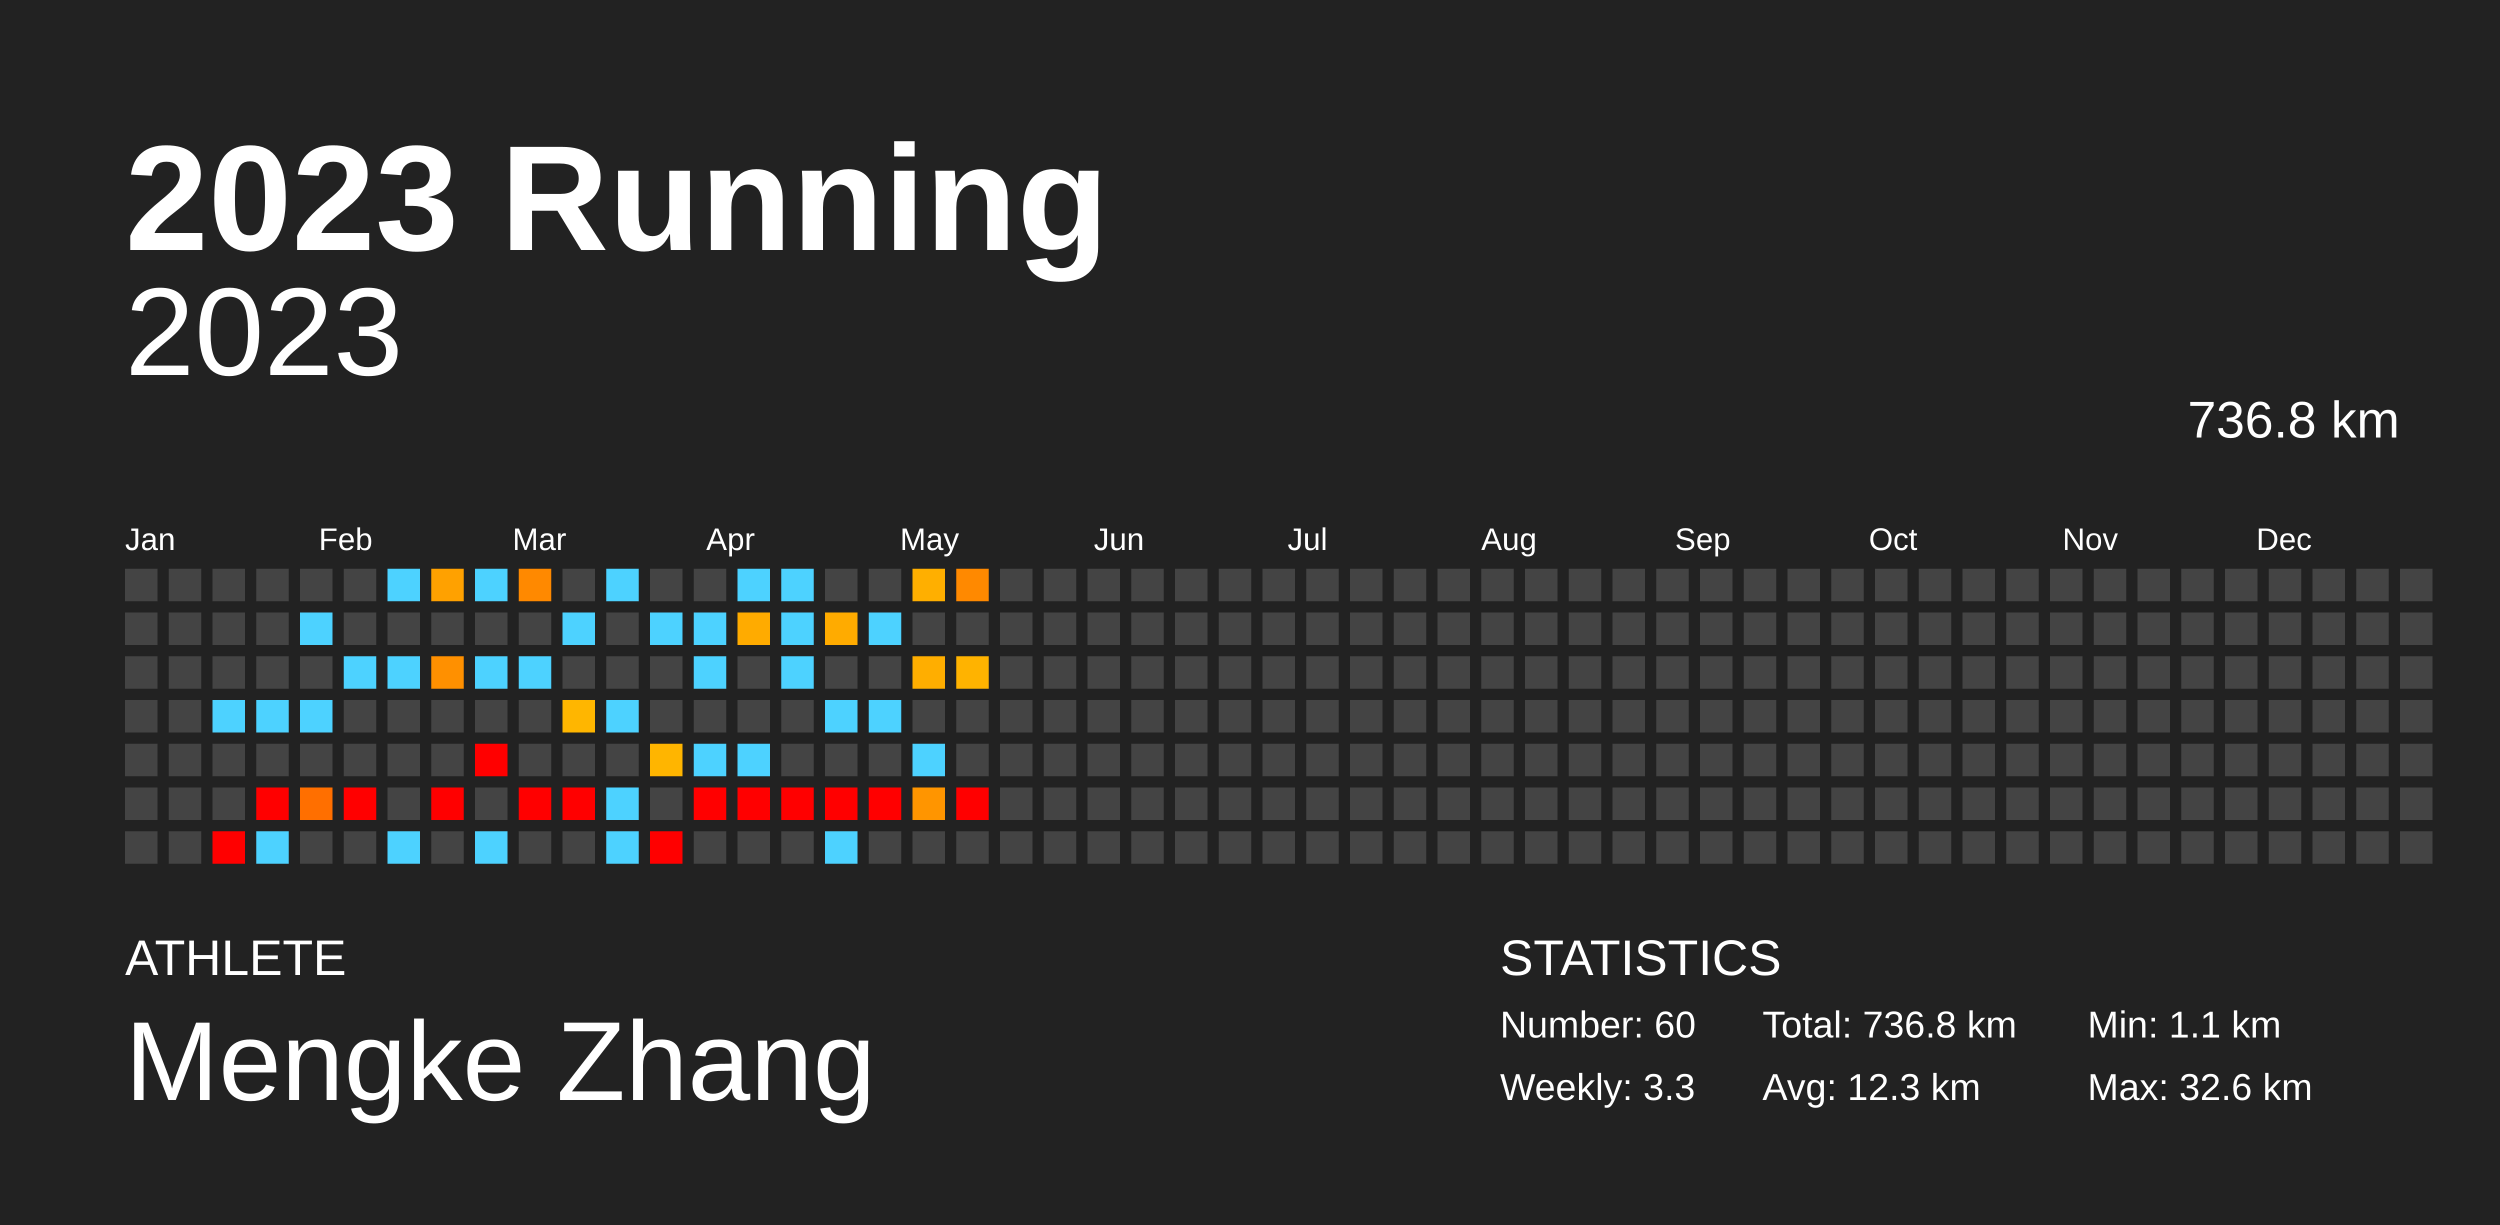
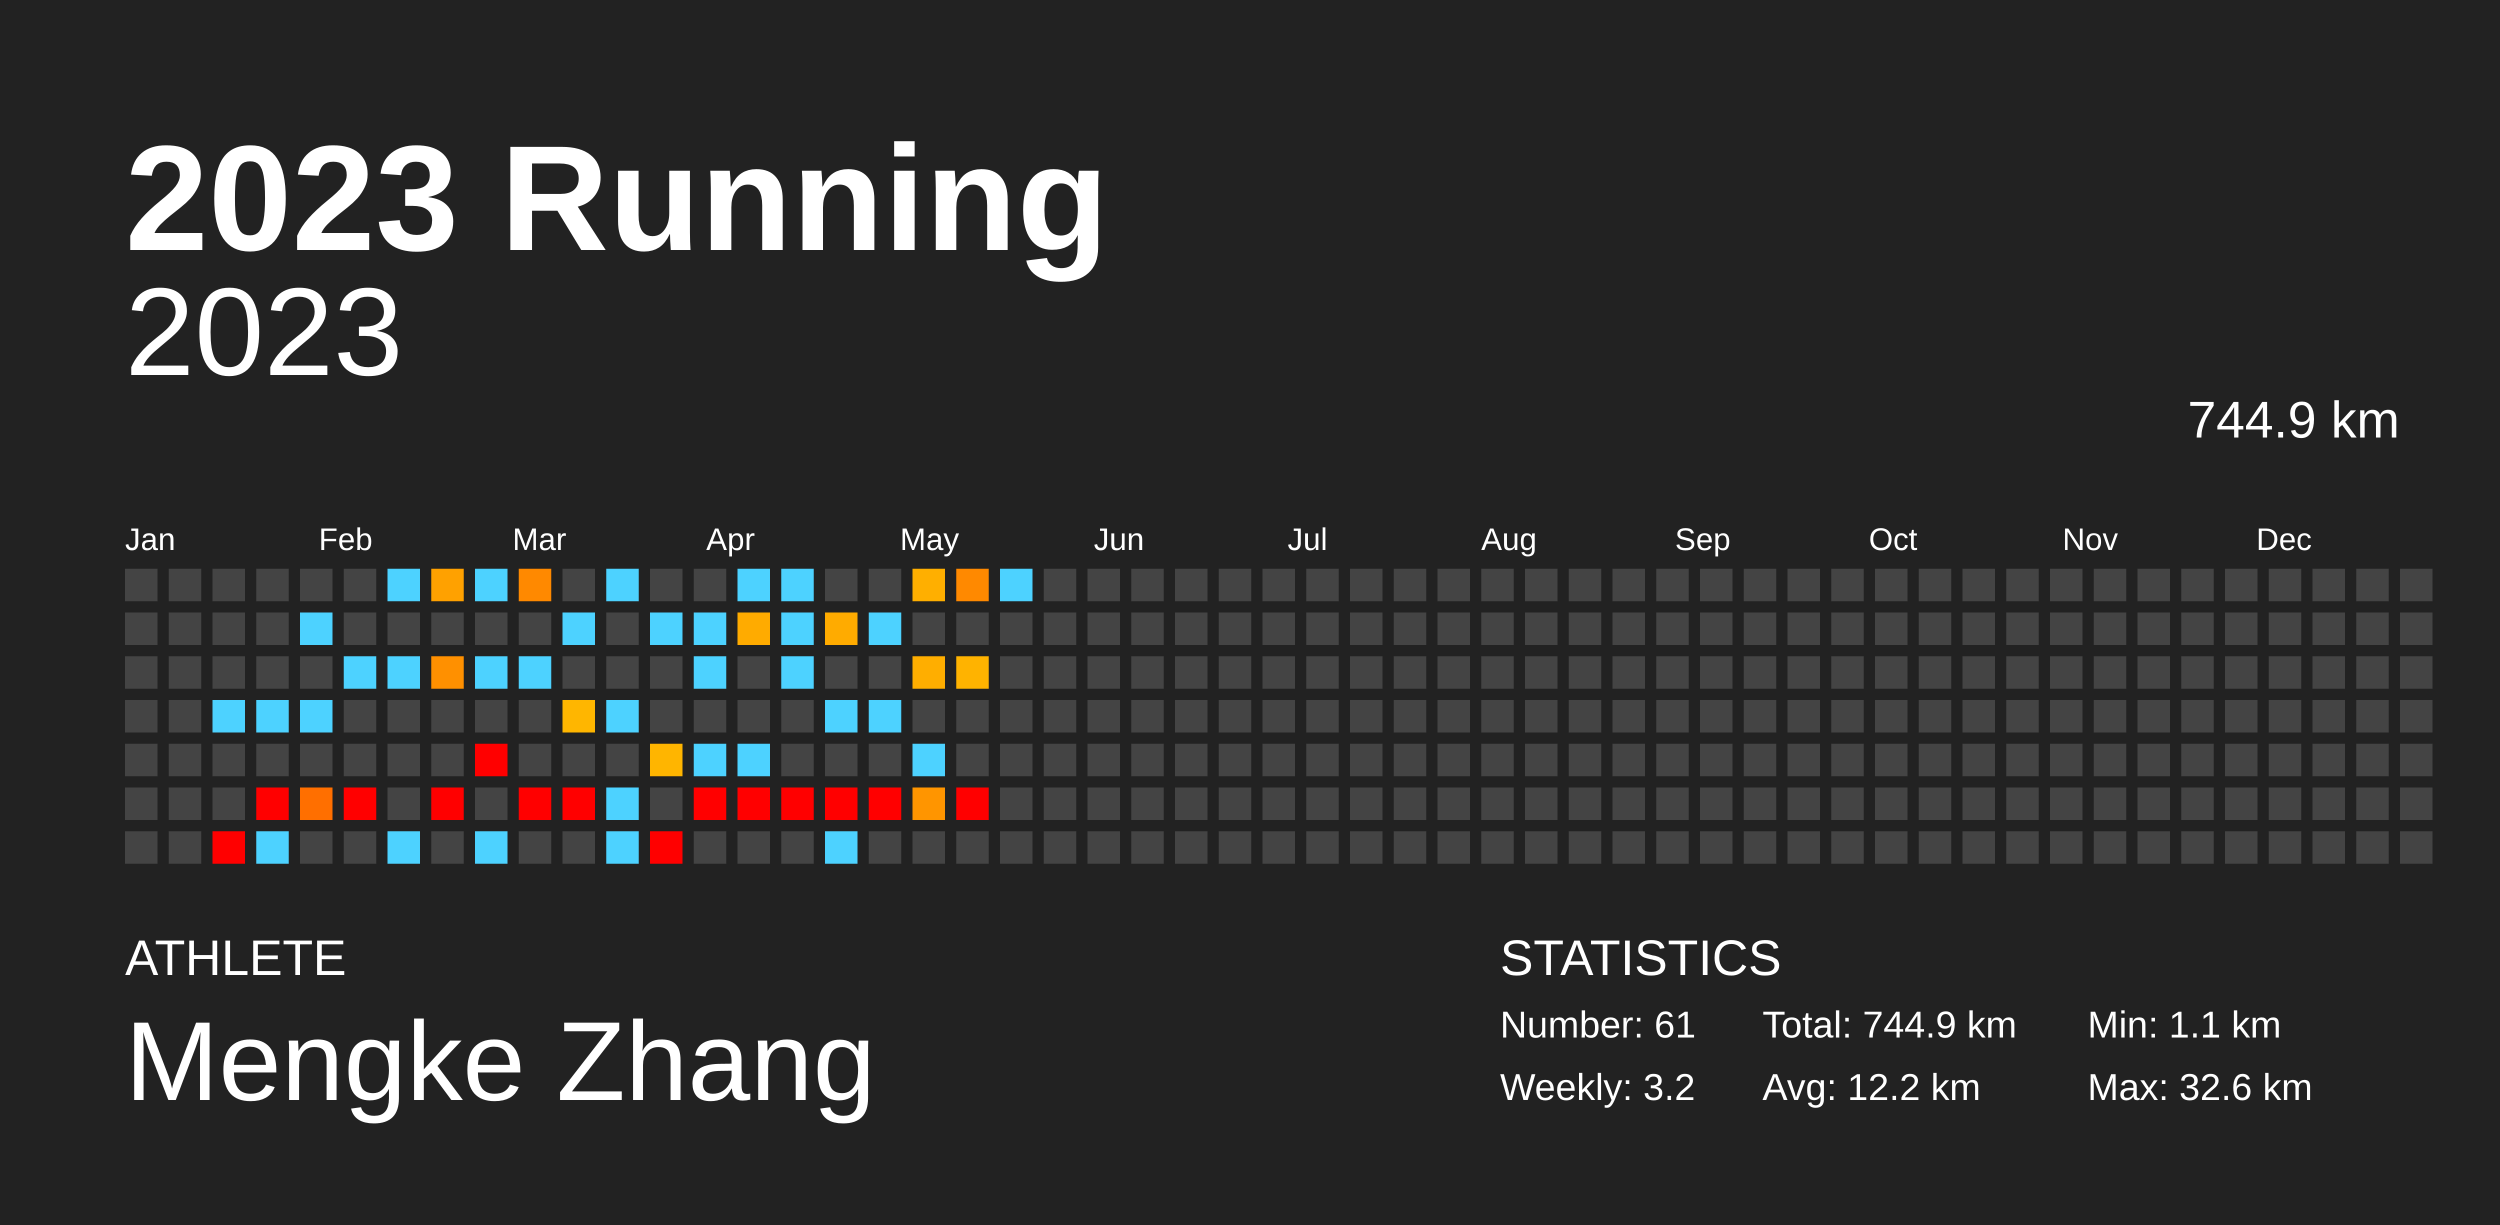
<svg xmlns="http://www.w3.org/2000/svg" baseProfile="full" height="98mm" version="1.1" viewBox="0,0,200,98" width="200mm">
  <defs />
  <rect fill="#222222" height="98" width="200" x="0" y="0" />
  <text fill="#FFFFFF" style="font-size:12px; font-family:Arial; font-weight:bold;" x="10" y="20">2023 Running</text>
  <text fill="#FFFFFF" style="font-size:4px; font-family:Arial" x="10" y="78">ATHLETE</text>
  <text fill="#FFFFFF" style="font-size:9px; font-family:Arial" x="10" y="88">Mengke Zhang</text>
  <text fill="#FFFFFF" style="font-size:4px; font-family:Arial" x="120" y="78">STATISTICS</text>
-   <text fill="#FFFFFF" style="font-size:3px; font-family:Arial" x="120" y="83">Number: 60</text>
-   <text fill="#FFFFFF" style="font-size:3px; font-family:Arial" x="120" y="88">Weekly: 3.3</text>
-   <text fill="#FFFFFF" style="font-size:3px; font-family:Arial" x="141" y="83">Total: 736.8 km</text>
-   <text fill="#FFFFFF" style="font-size:3px; font-family:Arial" x="141" y="88">Avg: 12.3 km</text>
+   <text fill="#FFFFFF" style="font-size:3px; font-family:Arial" x="120" y="83">Number: 61</text>
+   <text fill="#FFFFFF" style="font-size:3px; font-family:Arial" x="120" y="88">Weekly: 3.2</text>
+   <text fill="#FFFFFF" style="font-size:3px; font-family:Arial" x="141" y="83">Total: 744.9 km</text>
+   <text fill="#FFFFFF" style="font-size:3px; font-family:Arial" x="141" y="88">Avg: 12.2 km</text>
  <text fill="#FFFFFF" style="font-size:3px; font-family:Arial" x="167" y="83">Min: 1.1 km</text>
  <text fill="#FFFFFF" style="font-size:3px; font-family:Arial" x="167" y="88">Max: 32.6 km</text>
  <text alignment-baseline="hanging" fill="#FFFFFF" style="font-size:10.0px; font-family:Arial;" x="10" y="30">2023</text>
-   <text alignment-baseline="hanging" fill="#FFFFFF" style="font-size:4.125px; font-family:Arial;" x="175" y="35">736.8 km</text>
+   <text alignment-baseline="hanging" fill="#FFFFFF" style="font-size:4.125px; font-family:Arial;" x="175" y="35">744.9 km</text>
  <text fill="#FFFFFF" style="font-size:2.5px; font-family:Arial" x="10.0" y="44">Jan</text>
  <text fill="#FFFFFF" style="font-size:2.5px; font-family:Arial" x="25.5" y="44">Feb</text>
  <text fill="#FFFFFF" style="font-size:2.5px; font-family:Arial" x="41.0" y="44">Mar</text>
  <text fill="#FFFFFF" style="font-size:2.5px; font-family:Arial" x="56.5" y="44">Apr</text>
  <text fill="#FFFFFF" style="font-size:2.5px; font-family:Arial" x="72.0" y="44">May</text>
  <text fill="#FFFFFF" style="font-size:2.5px; font-family:Arial" x="87.5" y="44">Jun</text>
  <text fill="#FFFFFF" style="font-size:2.5px; font-family:Arial" x="103.0" y="44">Jul</text>
  <text fill="#FFFFFF" style="font-size:2.5px; font-family:Arial" x="118.5" y="44">Aug</text>
  <text fill="#FFFFFF" style="font-size:2.5px; font-family:Arial" x="134.0" y="44">Sep</text>
  <text fill="#FFFFFF" style="font-size:2.5px; font-family:Arial" x="149.5" y="44">Oct</text>
  <text fill="#FFFFFF" style="font-size:2.5px; font-family:Arial" x="165.0" y="44">Nov</text>
  <text fill="#FFFFFF" style="font-size:2.5px; font-family:Arial" x="180.5" y="44">Dec</text>
  <rect fill="#444444" height="2.6" width="2.6" x="10.0" y="45.5" />
  <rect fill="#444444" height="2.6" width="2.6" x="10.0" y="49.0" />
  <rect fill="#444444" height="2.6" width="2.6" x="10.0" y="52.5" />
  <rect fill="#444444" height="2.6" width="2.6" x="10.0" y="56.0" />
  <rect fill="#444444" height="2.6" width="2.6" x="10.0" y="59.5" />
  <rect fill="#444444" height="2.6" width="2.6" x="10.0" y="63.0" />
  <rect fill="#444444" height="2.6" width="2.6" x="10.0" y="66.5" />
  <rect fill="#444444" height="2.6" width="2.6" x="13.5" y="45.5" />
  <rect fill="#444444" height="2.6" width="2.6" x="13.5" y="49.0" />
  <rect fill="#444444" height="2.6" width="2.6" x="13.5" y="52.5" />
  <rect fill="#444444" height="2.6" width="2.6" x="13.5" y="56.0" />
  <rect fill="#444444" height="2.6" width="2.6" x="13.5" y="59.5" />
  <rect fill="#444444" height="2.6" width="2.6" x="13.5" y="63.0" />
  <rect fill="#444444" height="2.6" width="2.6" x="13.5" y="66.5" />
  <rect fill="#444444" height="2.6" width="2.6" x="17.0" y="45.5" />
  <rect fill="#444444" height="2.6" width="2.6" x="17.0" y="49.0" />
  <rect fill="#444444" height="2.6" width="2.6" x="17.0" y="52.5" />
  <rect fill="#4dd2ff" height="2.6" width="2.6" x="17.0" y="56.0" />
  <rect fill="#444444" height="2.6" width="2.6" x="17.0" y="59.5" />
  <rect fill="#444444" height="2.6" width="2.6" x="17.0" y="63.0" />
  <rect fill="red" height="2.6" width="2.6" x="17.0" y="66.5" />
  <rect fill="#444444" height="2.6" width="2.6" x="20.5" y="45.5" />
  <rect fill="#444444" height="2.6" width="2.6" x="20.5" y="49.0" />
  <rect fill="#444444" height="2.6" width="2.6" x="20.5" y="52.5" />
  <rect fill="#4dd2ff" height="2.6" width="2.6" x="20.5" y="56.0" />
  <rect fill="#444444" height="2.6" width="2.6" x="20.5" y="59.5" />
  <rect fill="red" height="2.6" width="2.6" x="20.5" y="63.0" />
  <rect fill="#4dd2ff" height="2.6" width="2.6" x="20.5" y="66.5" />
  <rect fill="#444444" height="2.6" width="2.6" x="24.0" y="45.5" />
  <rect fill="#4dd2ff" height="2.6" width="2.6" x="24.0" y="49.0" />
  <rect fill="#444444" height="2.6" width="2.6" x="24.0" y="52.5" />
  <rect fill="#4dd2ff" height="2.6" width="2.6" x="24.0" y="56.0" />
  <rect fill="#444444" height="2.6" width="2.6" x="24.0" y="59.5" />
  <rect fill="#ff6f00" height="2.6" width="2.6" x="24.0" y="63.0" />
  <rect fill="#444444" height="2.6" width="2.6" x="24.0" y="66.5" />
  <rect fill="#444444" height="2.6" width="2.6" x="27.5" y="45.5" />
  <rect fill="#444444" height="2.6" width="2.6" x="27.5" y="49.0" />
  <rect fill="#4dd2ff" height="2.6" width="2.6" x="27.5" y="52.5" />
  <rect fill="#444444" height="2.6" width="2.6" x="27.5" y="56.0" />
  <rect fill="#444444" height="2.6" width="2.6" x="27.5" y="59.5" />
  <rect fill="red" height="2.6" width="2.6" x="27.5" y="63.0" />
  <rect fill="#444444" height="2.6" width="2.6" x="27.5" y="66.5" />
  <rect fill="#4dd2ff" height="2.6" width="2.6" x="31.0" y="45.5" />
  <rect fill="#444444" height="2.6" width="2.6" x="31.0" y="49.0" />
  <rect fill="#4dd2ff" height="2.6" width="2.6" x="31.0" y="52.5" />
  <rect fill="#444444" height="2.6" width="2.6" x="31.0" y="56.0" />
  <rect fill="#444444" height="2.6" width="2.6" x="31.0" y="59.5" />
  <rect fill="#444444" height="2.6" width="2.6" x="31.0" y="63.0" />
  <rect fill="#4dd2ff" height="2.6" width="2.6" x="31.0" y="66.5" />
  <rect fill="#ffa100" height="2.6" width="2.6" x="34.5" y="45.5" />
  <rect fill="#444444" height="2.6" width="2.6" x="34.5" y="49.0" />
  <rect fill="#ff9000" height="2.6" width="2.6" x="34.5" y="52.5" />
  <rect fill="#444444" height="2.6" width="2.6" x="34.5" y="56.0" />
  <rect fill="#444444" height="2.6" width="2.6" x="34.5" y="59.5" />
  <rect fill="red" height="2.6" width="2.6" x="34.5" y="63.0" />
  <rect fill="#444444" height="2.6" width="2.6" x="34.5" y="66.5" />
  <rect fill="#4dd2ff" height="2.6" width="2.6" x="38.0" y="45.5" />
  <rect fill="#444444" height="2.6" width="2.6" x="38.0" y="49.0" />
  <rect fill="#4dd2ff" height="2.6" width="2.6" x="38.0" y="52.5" />
  <rect fill="#444444" height="2.6" width="2.6" x="38.0" y="56.0" />
  <rect fill="red" height="2.6" width="2.6" x="38.0" y="59.5" />
  <rect fill="#444444" height="2.6" width="2.6" x="38.0" y="63.0" />
  <rect fill="#4dd2ff" height="2.6" width="2.6" x="38.0" y="66.5" />
  <rect fill="#ff8900" height="2.6" width="2.6" x="41.5" y="45.5" />
  <rect fill="#444444" height="2.6" width="2.6" x="41.5" y="49.0" />
  <rect fill="#4dd2ff" height="2.6" width="2.6" x="41.5" y="52.5" />
  <rect fill="#444444" height="2.6" width="2.6" x="41.5" y="56.0" />
  <rect fill="#444444" height="2.6" width="2.6" x="41.5" y="59.5" />
  <rect fill="red" height="2.6" width="2.6" x="41.5" y="63.0" />
  <rect fill="#444444" height="2.6" width="2.6" x="41.5" y="66.5" />
  <rect fill="#444444" height="2.6" width="2.6" x="45.0" y="45.5" />
  <rect fill="#4dd2ff" height="2.6" width="2.6" x="45.0" y="49.0" />
  <rect fill="#444444" height="2.6" width="2.6" x="45.0" y="52.5" />
  <rect fill="#ffb600" height="2.6" width="2.6" x="45.0" y="56.0" />
  <rect fill="#444444" height="2.6" width="2.6" x="45.0" y="59.5" />
  <rect fill="red" height="2.6" width="2.6" x="45.0" y="63.0" />
  <rect fill="#444444" height="2.6" width="2.6" x="45.0" y="66.5" />
  <rect fill="#4dd2ff" height="2.6" width="2.6" x="48.5" y="45.5" />
  <rect fill="#444444" height="2.6" width="2.6" x="48.5" y="49.0" />
  <rect fill="#444444" height="2.6" width="2.6" x="48.5" y="52.5" />
  <rect fill="#4dd2ff" height="2.6" width="2.6" x="48.5" y="56.0" />
  <rect fill="#444444" height="2.6" width="2.6" x="48.5" y="59.5" />
  <rect fill="#4dd2ff" height="2.6" width="2.6" x="48.5" y="63.0" />
  <rect fill="#4dd2ff" height="2.6" width="2.6" x="48.5" y="66.5" />
  <rect fill="#444444" height="2.6" width="2.6" x="52.0" y="45.5" />
  <rect fill="#4dd2ff" height="2.6" width="2.6" x="52.0" y="49.0" />
  <rect fill="#444444" height="2.6" width="2.6" x="52.0" y="52.5" />
  <rect fill="#444444" height="2.6" width="2.6" x="52.0" y="56.0" />
  <rect fill="#ffb500" height="2.6" width="2.6" x="52.0" y="59.5" />
  <rect fill="#444444" height="2.6" width="2.6" x="52.0" y="63.0" />
  <rect fill="red" height="2.6" width="2.6" x="52.0" y="66.5" />
  <rect fill="#444444" height="2.6" width="2.6" x="55.5" y="45.5" />
  <rect fill="#4dd2ff" height="2.6" width="2.6" x="55.5" y="49.0" />
  <rect fill="#4dd2ff" height="2.6" width="2.6" x="55.5" y="52.5" />
  <rect fill="#444444" height="2.6" width="2.6" x="55.5" y="56.0" />
  <rect fill="#4dd2ff" height="2.6" width="2.6" x="55.5" y="59.5" />
  <rect fill="red" height="2.6" width="2.6" x="55.5" y="63.0" />
  <rect fill="#444444" height="2.6" width="2.6" x="55.5" y="66.5" />
  <rect fill="#4dd2ff" height="2.6" width="2.6" x="59.0" y="45.5" />
  <rect fill="#ffab00" height="2.6" width="2.6" x="59.0" y="49.0" />
  <rect fill="#444444" height="2.6" width="2.6" x="59.0" y="52.5" />
  <rect fill="#444444" height="2.6" width="2.6" x="59.0" y="56.0" />
  <rect fill="#4dd2ff" height="2.6" width="2.6" x="59.0" y="59.5" />
  <rect fill="red" height="2.6" width="2.6" x="59.0" y="63.0" />
  <rect fill="#444444" height="2.6" width="2.6" x="59.0" y="66.5" />
  <rect fill="#4dd2ff" height="2.6" width="2.6" x="62.5" y="45.5" />
  <rect fill="#4dd2ff" height="2.6" width="2.6" x="62.5" y="49.0" />
  <rect fill="#4dd2ff" height="2.6" width="2.6" x="62.5" y="52.5" />
  <rect fill="#444444" height="2.6" width="2.6" x="62.5" y="56.0" />
  <rect fill="#444444" height="2.6" width="2.6" x="62.5" y="59.5" />
  <rect fill="red" height="2.6" width="2.6" x="62.5" y="63.0" />
  <rect fill="#444444" height="2.6" width="2.6" x="62.5" y="66.5" />
  <rect fill="#444444" height="2.6" width="2.6" x="66.0" y="45.5" />
  <rect fill="#ffab00" height="2.6" width="2.6" x="66.0" y="49.0" />
  <rect fill="#444444" height="2.6" width="2.6" x="66.0" y="52.5" />
  <rect fill="#4dd2ff" height="2.6" width="2.6" x="66.0" y="56.0" />
  <rect fill="#444444" height="2.6" width="2.6" x="66.0" y="59.5" />
  <rect fill="red" height="2.6" width="2.6" x="66.0" y="63.0" />
  <rect fill="#4dd2ff" height="2.6" width="2.6" x="66.0" y="66.5" />
  <rect fill="#444444" height="2.6" width="2.6" x="69.5" y="45.5" />
  <rect fill="#4dd2ff" height="2.6" width="2.6" x="69.5" y="49.0" />
  <rect fill="#444444" height="2.6" width="2.6" x="69.5" y="52.5" />
  <rect fill="#4dd2ff" height="2.6" width="2.6" x="69.5" y="56.0" />
  <rect fill="#444444" height="2.6" width="2.6" x="69.5" y="59.5" />
  <rect fill="red" height="2.6" width="2.6" x="69.5" y="63.0" />
  <rect fill="#444444" height="2.6" width="2.6" x="69.5" y="66.5" />
  <rect fill="#ffaf00" height="2.6" width="2.6" x="73.0" y="45.5" />
  <rect fill="#444444" height="2.6" width="2.6" x="73.0" y="49.0" />
  <rect fill="#ffae00" height="2.6" width="2.6" x="73.0" y="52.5" />
  <rect fill="#444444" height="2.6" width="2.6" x="73.0" y="56.0" />
  <rect fill="#4dd2ff" height="2.6" width="2.6" x="73.0" y="59.5" />
  <rect fill="#ff9500" height="2.6" width="2.6" x="73.0" y="63.0" />
  <rect fill="#444444" height="2.6" width="2.6" x="73.0" y="66.5" />
  <rect fill="#ff8900" height="2.6" width="2.6" x="76.5" y="45.5" />
  <rect fill="#444444" height="2.6" width="2.6" x="76.5" y="49.0" />
  <rect fill="#ffb300" height="2.6" width="2.6" x="76.5" y="52.5" />
  <rect fill="#444444" height="2.6" width="2.6" x="76.5" y="56.0" />
  <rect fill="#444444" height="2.6" width="2.6" x="76.5" y="59.5" />
  <rect fill="red" height="2.6" width="2.6" x="76.5" y="63.0" />
  <rect fill="#444444" height="2.6" width="2.6" x="76.5" y="66.5" />
-   <rect fill="#444444" height="2.6" width="2.6" x="80.0" y="45.5" />
+   <rect fill="#4dd2ff" height="2.6" width="2.6" x="80.0" y="45.5" />
  <rect fill="#444444" height="2.6" width="2.6" x="80.0" y="49.0" />
  <rect fill="#444444" height="2.6" width="2.6" x="80.0" y="52.5" />
  <rect fill="#444444" height="2.6" width="2.6" x="80.0" y="56.0" />
  <rect fill="#444444" height="2.6" width="2.6" x="80.0" y="59.5" />
  <rect fill="#444444" height="2.6" width="2.6" x="80.0" y="63.0" />
  <rect fill="#444444" height="2.6" width="2.6" x="80.0" y="66.5" />
  <rect fill="#444444" height="2.6" width="2.6" x="83.5" y="45.5" />
  <rect fill="#444444" height="2.6" width="2.6" x="83.5" y="49.0" />
  <rect fill="#444444" height="2.6" width="2.6" x="83.5" y="52.5" />
  <rect fill="#444444" height="2.6" width="2.6" x="83.5" y="56.0" />
  <rect fill="#444444" height="2.6" width="2.6" x="83.5" y="59.5" />
  <rect fill="#444444" height="2.6" width="2.6" x="83.5" y="63.0" />
  <rect fill="#444444" height="2.6" width="2.6" x="83.5" y="66.5" />
  <rect fill="#444444" height="2.6" width="2.6" x="87.0" y="45.5" />
  <rect fill="#444444" height="2.6" width="2.6" x="87.0" y="49.0" />
  <rect fill="#444444" height="2.6" width="2.6" x="87.0" y="52.5" />
  <rect fill="#444444" height="2.6" width="2.6" x="87.0" y="56.0" />
  <rect fill="#444444" height="2.6" width="2.6" x="87.0" y="59.5" />
  <rect fill="#444444" height="2.6" width="2.6" x="87.0" y="63.0" />
  <rect fill="#444444" height="2.6" width="2.6" x="87.0" y="66.5" />
  <rect fill="#444444" height="2.6" width="2.6" x="90.5" y="45.5" />
  <rect fill="#444444" height="2.6" width="2.6" x="90.5" y="49.0" />
  <rect fill="#444444" height="2.6" width="2.6" x="90.5" y="52.5" />
  <rect fill="#444444" height="2.6" width="2.6" x="90.5" y="56.0" />
  <rect fill="#444444" height="2.6" width="2.6" x="90.5" y="59.5" />
  <rect fill="#444444" height="2.6" width="2.6" x="90.5" y="63.0" />
  <rect fill="#444444" height="2.6" width="2.6" x="90.5" y="66.5" />
  <rect fill="#444444" height="2.6" width="2.6" x="94.0" y="45.5" />
  <rect fill="#444444" height="2.6" width="2.6" x="94.0" y="49.0" />
  <rect fill="#444444" height="2.6" width="2.6" x="94.0" y="52.5" />
  <rect fill="#444444" height="2.6" width="2.6" x="94.0" y="56.0" />
  <rect fill="#444444" height="2.6" width="2.6" x="94.0" y="59.5" />
  <rect fill="#444444" height="2.6" width="2.6" x="94.0" y="63.0" />
  <rect fill="#444444" height="2.6" width="2.6" x="94.0" y="66.5" />
  <rect fill="#444444" height="2.6" width="2.6" x="97.5" y="45.5" />
  <rect fill="#444444" height="2.6" width="2.6" x="97.5" y="49.0" />
  <rect fill="#444444" height="2.6" width="2.6" x="97.5" y="52.5" />
  <rect fill="#444444" height="2.6" width="2.6" x="97.5" y="56.0" />
  <rect fill="#444444" height="2.6" width="2.6" x="97.5" y="59.5" />
  <rect fill="#444444" height="2.6" width="2.6" x="97.5" y="63.0" />
  <rect fill="#444444" height="2.6" width="2.6" x="97.5" y="66.5" />
  <rect fill="#444444" height="2.6" width="2.6" x="101.0" y="45.5" />
  <rect fill="#444444" height="2.6" width="2.6" x="101.0" y="49.0" />
  <rect fill="#444444" height="2.6" width="2.6" x="101.0" y="52.5" />
  <rect fill="#444444" height="2.6" width="2.6" x="101.0" y="56.0" />
  <rect fill="#444444" height="2.6" width="2.6" x="101.0" y="59.5" />
  <rect fill="#444444" height="2.6" width="2.6" x="101.0" y="63.0" />
  <rect fill="#444444" height="2.6" width="2.6" x="101.0" y="66.5" />
  <rect fill="#444444" height="2.6" width="2.6" x="104.5" y="45.5" />
  <rect fill="#444444" height="2.6" width="2.6" x="104.5" y="49.0" />
  <rect fill="#444444" height="2.6" width="2.6" x="104.5" y="52.5" />
  <rect fill="#444444" height="2.6" width="2.6" x="104.5" y="56.0" />
  <rect fill="#444444" height="2.6" width="2.6" x="104.5" y="59.5" />
  <rect fill="#444444" height="2.6" width="2.6" x="104.5" y="63.0" />
  <rect fill="#444444" height="2.6" width="2.6" x="104.5" y="66.5" />
  <rect fill="#444444" height="2.6" width="2.6" x="108.0" y="45.5" />
  <rect fill="#444444" height="2.6" width="2.6" x="108.0" y="49.0" />
  <rect fill="#444444" height="2.6" width="2.6" x="108.0" y="52.5" />
  <rect fill="#444444" height="2.6" width="2.6" x="108.0" y="56.0" />
  <rect fill="#444444" height="2.6" width="2.6" x="108.0" y="59.5" />
  <rect fill="#444444" height="2.6" width="2.6" x="108.0" y="63.0" />
  <rect fill="#444444" height="2.6" width="2.6" x="108.0" y="66.5" />
  <rect fill="#444444" height="2.6" width="2.6" x="111.5" y="45.5" />
  <rect fill="#444444" height="2.6" width="2.6" x="111.5" y="49.0" />
  <rect fill="#444444" height="2.6" width="2.6" x="111.5" y="52.5" />
  <rect fill="#444444" height="2.6" width="2.6" x="111.5" y="56.0" />
  <rect fill="#444444" height="2.6" width="2.6" x="111.5" y="59.5" />
  <rect fill="#444444" height="2.6" width="2.6" x="111.5" y="63.0" />
  <rect fill="#444444" height="2.6" width="2.6" x="111.5" y="66.5" />
  <rect fill="#444444" height="2.6" width="2.6" x="115.0" y="45.5" />
  <rect fill="#444444" height="2.6" width="2.6" x="115.0" y="49.0" />
  <rect fill="#444444" height="2.6" width="2.6" x="115.0" y="52.5" />
  <rect fill="#444444" height="2.6" width="2.6" x="115.0" y="56.0" />
  <rect fill="#444444" height="2.6" width="2.6" x="115.0" y="59.5" />
  <rect fill="#444444" height="2.6" width="2.6" x="115.0" y="63.0" />
  <rect fill="#444444" height="2.6" width="2.6" x="115.0" y="66.5" />
  <rect fill="#444444" height="2.6" width="2.6" x="118.5" y="45.5" />
  <rect fill="#444444" height="2.6" width="2.6" x="118.5" y="49.0" />
  <rect fill="#444444" height="2.6" width="2.6" x="118.5" y="52.5" />
  <rect fill="#444444" height="2.6" width="2.6" x="118.5" y="56.0" />
  <rect fill="#444444" height="2.6" width="2.6" x="118.5" y="59.5" />
  <rect fill="#444444" height="2.6" width="2.6" x="118.5" y="63.0" />
  <rect fill="#444444" height="2.6" width="2.6" x="118.5" y="66.5" />
  <rect fill="#444444" height="2.6" width="2.6" x="122.0" y="45.5" />
  <rect fill="#444444" height="2.6" width="2.6" x="122.0" y="49.0" />
  <rect fill="#444444" height="2.6" width="2.6" x="122.0" y="52.5" />
  <rect fill="#444444" height="2.6" width="2.6" x="122.0" y="56.0" />
  <rect fill="#444444" height="2.6" width="2.6" x="122.0" y="59.5" />
  <rect fill="#444444" height="2.6" width="2.6" x="122.0" y="63.0" />
  <rect fill="#444444" height="2.6" width="2.6" x="122.0" y="66.5" />
  <rect fill="#444444" height="2.6" width="2.6" x="125.5" y="45.5" />
  <rect fill="#444444" height="2.6" width="2.6" x="125.5" y="49.0" />
  <rect fill="#444444" height="2.6" width="2.6" x="125.5" y="52.5" />
  <rect fill="#444444" height="2.6" width="2.6" x="125.5" y="56.0" />
  <rect fill="#444444" height="2.6" width="2.6" x="125.5" y="59.5" />
  <rect fill="#444444" height="2.6" width="2.6" x="125.5" y="63.0" />
  <rect fill="#444444" height="2.6" width="2.6" x="125.5" y="66.5" />
  <rect fill="#444444" height="2.6" width="2.6" x="129.0" y="45.5" />
  <rect fill="#444444" height="2.6" width="2.6" x="129.0" y="49.0" />
  <rect fill="#444444" height="2.6" width="2.6" x="129.0" y="52.5" />
  <rect fill="#444444" height="2.6" width="2.6" x="129.0" y="56.0" />
  <rect fill="#444444" height="2.6" width="2.6" x="129.0" y="59.5" />
  <rect fill="#444444" height="2.6" width="2.6" x="129.0" y="63.0" />
  <rect fill="#444444" height="2.6" width="2.6" x="129.0" y="66.5" />
  <rect fill="#444444" height="2.6" width="2.6" x="132.5" y="45.5" />
  <rect fill="#444444" height="2.6" width="2.6" x="132.5" y="49.0" />
  <rect fill="#444444" height="2.6" width="2.6" x="132.5" y="52.5" />
  <rect fill="#444444" height="2.6" width="2.6" x="132.5" y="56.0" />
  <rect fill="#444444" height="2.6" width="2.6" x="132.5" y="59.5" />
  <rect fill="#444444" height="2.6" width="2.6" x="132.5" y="63.0" />
  <rect fill="#444444" height="2.6" width="2.6" x="132.5" y="66.5" />
  <rect fill="#444444" height="2.6" width="2.6" x="136.0" y="45.5" />
  <rect fill="#444444" height="2.6" width="2.6" x="136.0" y="49.0" />
  <rect fill="#444444" height="2.6" width="2.6" x="136.0" y="52.5" />
  <rect fill="#444444" height="2.6" width="2.6" x="136.0" y="56.0" />
  <rect fill="#444444" height="2.6" width="2.6" x="136.0" y="59.5" />
  <rect fill="#444444" height="2.6" width="2.6" x="136.0" y="63.0" />
  <rect fill="#444444" height="2.6" width="2.6" x="136.0" y="66.5" />
  <rect fill="#444444" height="2.6" width="2.6" x="139.5" y="45.5" />
  <rect fill="#444444" height="2.6" width="2.6" x="139.5" y="49.0" />
  <rect fill="#444444" height="2.6" width="2.6" x="139.5" y="52.5" />
  <rect fill="#444444" height="2.6" width="2.6" x="139.5" y="56.0" />
  <rect fill="#444444" height="2.6" width="2.6" x="139.5" y="59.5" />
  <rect fill="#444444" height="2.6" width="2.6" x="139.5" y="63.0" />
  <rect fill="#444444" height="2.6" width="2.6" x="139.5" y="66.5" />
  <rect fill="#444444" height="2.6" width="2.6" x="143.0" y="45.5" />
  <rect fill="#444444" height="2.6" width="2.6" x="143.0" y="49.0" />
  <rect fill="#444444" height="2.6" width="2.6" x="143.0" y="52.5" />
  <rect fill="#444444" height="2.6" width="2.6" x="143.0" y="56.0" />
  <rect fill="#444444" height="2.6" width="2.6" x="143.0" y="59.5" />
  <rect fill="#444444" height="2.6" width="2.6" x="143.0" y="63.0" />
  <rect fill="#444444" height="2.6" width="2.6" x="143.0" y="66.5" />
  <rect fill="#444444" height="2.6" width="2.6" x="146.5" y="45.5" />
  <rect fill="#444444" height="2.6" width="2.6" x="146.5" y="49.0" />
  <rect fill="#444444" height="2.6" width="2.6" x="146.5" y="52.5" />
  <rect fill="#444444" height="2.6" width="2.6" x="146.5" y="56.0" />
  <rect fill="#444444" height="2.6" width="2.6" x="146.5" y="59.5" />
  <rect fill="#444444" height="2.6" width="2.6" x="146.5" y="63.0" />
  <rect fill="#444444" height="2.6" width="2.6" x="146.5" y="66.5" />
  <rect fill="#444444" height="2.6" width="2.6" x="150.0" y="45.5" />
  <rect fill="#444444" height="2.6" width="2.6" x="150.0" y="49.0" />
  <rect fill="#444444" height="2.6" width="2.6" x="150.0" y="52.5" />
  <rect fill="#444444" height="2.6" width="2.6" x="150.0" y="56.0" />
  <rect fill="#444444" height="2.6" width="2.6" x="150.0" y="59.5" />
  <rect fill="#444444" height="2.6" width="2.6" x="150.0" y="63.0" />
  <rect fill="#444444" height="2.6" width="2.6" x="150.0" y="66.5" />
  <rect fill="#444444" height="2.6" width="2.6" x="153.5" y="45.5" />
  <rect fill="#444444" height="2.6" width="2.6" x="153.5" y="49.0" />
  <rect fill="#444444" height="2.6" width="2.6" x="153.5" y="52.5" />
  <rect fill="#444444" height="2.6" width="2.6" x="153.5" y="56.0" />
  <rect fill="#444444" height="2.6" width="2.6" x="153.5" y="59.5" />
  <rect fill="#444444" height="2.6" width="2.6" x="153.5" y="63.0" />
  <rect fill="#444444" height="2.6" width="2.6" x="153.5" y="66.5" />
  <rect fill="#444444" height="2.6" width="2.6" x="157.0" y="45.5" />
  <rect fill="#444444" height="2.6" width="2.6" x="157.0" y="49.0" />
  <rect fill="#444444" height="2.6" width="2.6" x="157.0" y="52.5" />
  <rect fill="#444444" height="2.6" width="2.6" x="157.0" y="56.0" />
  <rect fill="#444444" height="2.6" width="2.6" x="157.0" y="59.5" />
  <rect fill="#444444" height="2.6" width="2.6" x="157.0" y="63.0" />
  <rect fill="#444444" height="2.6" width="2.6" x="157.0" y="66.5" />
  <rect fill="#444444" height="2.6" width="2.6" x="160.5" y="45.5" />
  <rect fill="#444444" height="2.6" width="2.6" x="160.5" y="49.0" />
  <rect fill="#444444" height="2.6" width="2.6" x="160.5" y="52.5" />
  <rect fill="#444444" height="2.6" width="2.6" x="160.5" y="56.0" />
  <rect fill="#444444" height="2.6" width="2.6" x="160.5" y="59.5" />
  <rect fill="#444444" height="2.6" width="2.6" x="160.5" y="63.0" />
  <rect fill="#444444" height="2.6" width="2.6" x="160.5" y="66.5" />
  <rect fill="#444444" height="2.6" width="2.6" x="164.0" y="45.5" />
  <rect fill="#444444" height="2.6" width="2.6" x="164.0" y="49.0" />
  <rect fill="#444444" height="2.6" width="2.6" x="164.0" y="52.5" />
  <rect fill="#444444" height="2.6" width="2.6" x="164.0" y="56.0" />
  <rect fill="#444444" height="2.6" width="2.6" x="164.0" y="59.5" />
  <rect fill="#444444" height="2.6" width="2.6" x="164.0" y="63.0" />
  <rect fill="#444444" height="2.6" width="2.6" x="164.0" y="66.5" />
  <rect fill="#444444" height="2.6" width="2.6" x="167.5" y="45.5" />
  <rect fill="#444444" height="2.6" width="2.6" x="167.5" y="49.0" />
  <rect fill="#444444" height="2.6" width="2.6" x="167.5" y="52.5" />
  <rect fill="#444444" height="2.6" width="2.6" x="167.5" y="56.0" />
  <rect fill="#444444" height="2.6" width="2.6" x="167.5" y="59.5" />
  <rect fill="#444444" height="2.6" width="2.6" x="167.5" y="63.0" />
  <rect fill="#444444" height="2.6" width="2.6" x="167.5" y="66.5" />
  <rect fill="#444444" height="2.6" width="2.6" x="171.0" y="45.5" />
  <rect fill="#444444" height="2.6" width="2.6" x="171.0" y="49.0" />
  <rect fill="#444444" height="2.6" width="2.6" x="171.0" y="52.5" />
  <rect fill="#444444" height="2.6" width="2.6" x="171.0" y="56.0" />
  <rect fill="#444444" height="2.6" width="2.6" x="171.0" y="59.5" />
  <rect fill="#444444" height="2.6" width="2.6" x="171.0" y="63.0" />
  <rect fill="#444444" height="2.6" width="2.6" x="171.0" y="66.5" />
  <rect fill="#444444" height="2.6" width="2.6" x="174.5" y="45.5" />
  <rect fill="#444444" height="2.6" width="2.6" x="174.5" y="49.0" />
  <rect fill="#444444" height="2.6" width="2.6" x="174.5" y="52.5" />
  <rect fill="#444444" height="2.6" width="2.6" x="174.5" y="56.0" />
  <rect fill="#444444" height="2.6" width="2.6" x="174.5" y="59.5" />
  <rect fill="#444444" height="2.6" width="2.6" x="174.5" y="63.0" />
  <rect fill="#444444" height="2.6" width="2.6" x="174.5" y="66.5" />
  <rect fill="#444444" height="2.6" width="2.6" x="178.0" y="45.5" />
  <rect fill="#444444" height="2.6" width="2.6" x="178.0" y="49.0" />
  <rect fill="#444444" height="2.6" width="2.6" x="178.0" y="52.5" />
  <rect fill="#444444" height="2.6" width="2.6" x="178.0" y="56.0" />
  <rect fill="#444444" height="2.6" width="2.6" x="178.0" y="59.5" />
  <rect fill="#444444" height="2.6" width="2.6" x="178.0" y="63.0" />
  <rect fill="#444444" height="2.6" width="2.6" x="178.0" y="66.5" />
  <rect fill="#444444" height="2.6" width="2.6" x="181.5" y="45.5" />
  <rect fill="#444444" height="2.6" width="2.6" x="181.5" y="49.0" />
  <rect fill="#444444" height="2.6" width="2.6" x="181.5" y="52.5" />
  <rect fill="#444444" height="2.6" width="2.6" x="181.5" y="56.0" />
  <rect fill="#444444" height="2.6" width="2.6" x="181.5" y="59.5" />
  <rect fill="#444444" height="2.6" width="2.6" x="181.5" y="63.0" />
  <rect fill="#444444" height="2.6" width="2.6" x="181.5" y="66.5" />
  <rect fill="#444444" height="2.6" width="2.6" x="185.0" y="45.5" />
  <rect fill="#444444" height="2.6" width="2.6" x="185.0" y="49.0" />
  <rect fill="#444444" height="2.6" width="2.6" x="185.0" y="52.5" />
  <rect fill="#444444" height="2.6" width="2.6" x="185.0" y="56.0" />
  <rect fill="#444444" height="2.6" width="2.6" x="185.0" y="59.5" />
  <rect fill="#444444" height="2.6" width="2.6" x="185.0" y="63.0" />
  <rect fill="#444444" height="2.6" width="2.6" x="185.0" y="66.5" />
  <rect fill="#444444" height="2.6" width="2.6" x="188.5" y="45.5" />
  <rect fill="#444444" height="2.6" width="2.6" x="188.5" y="49.0" />
  <rect fill="#444444" height="2.6" width="2.6" x="188.5" y="52.5" />
  <rect fill="#444444" height="2.6" width="2.6" x="188.5" y="56.0" />
  <rect fill="#444444" height="2.6" width="2.6" x="188.5" y="59.5" />
  <rect fill="#444444" height="2.6" width="2.6" x="188.5" y="63.0" />
  <rect fill="#444444" height="2.6" width="2.6" x="188.5" y="66.5" />
  <rect fill="#444444" height="2.6" width="2.6" x="192.0" y="45.5" />
  <rect fill="#444444" height="2.6" width="2.6" x="192.0" y="49.0" />
  <rect fill="#444444" height="2.6" width="2.6" x="192.0" y="52.5" />
  <rect fill="#444444" height="2.6" width="2.6" x="192.0" y="56.0" />
  <rect fill="#444444" height="2.6" width="2.6" x="192.0" y="59.5" />
  <rect fill="#444444" height="2.6" width="2.6" x="192.0" y="63.0" />
  <rect fill="#444444" height="2.6" width="2.6" x="192.0" y="66.5" />
</svg>
